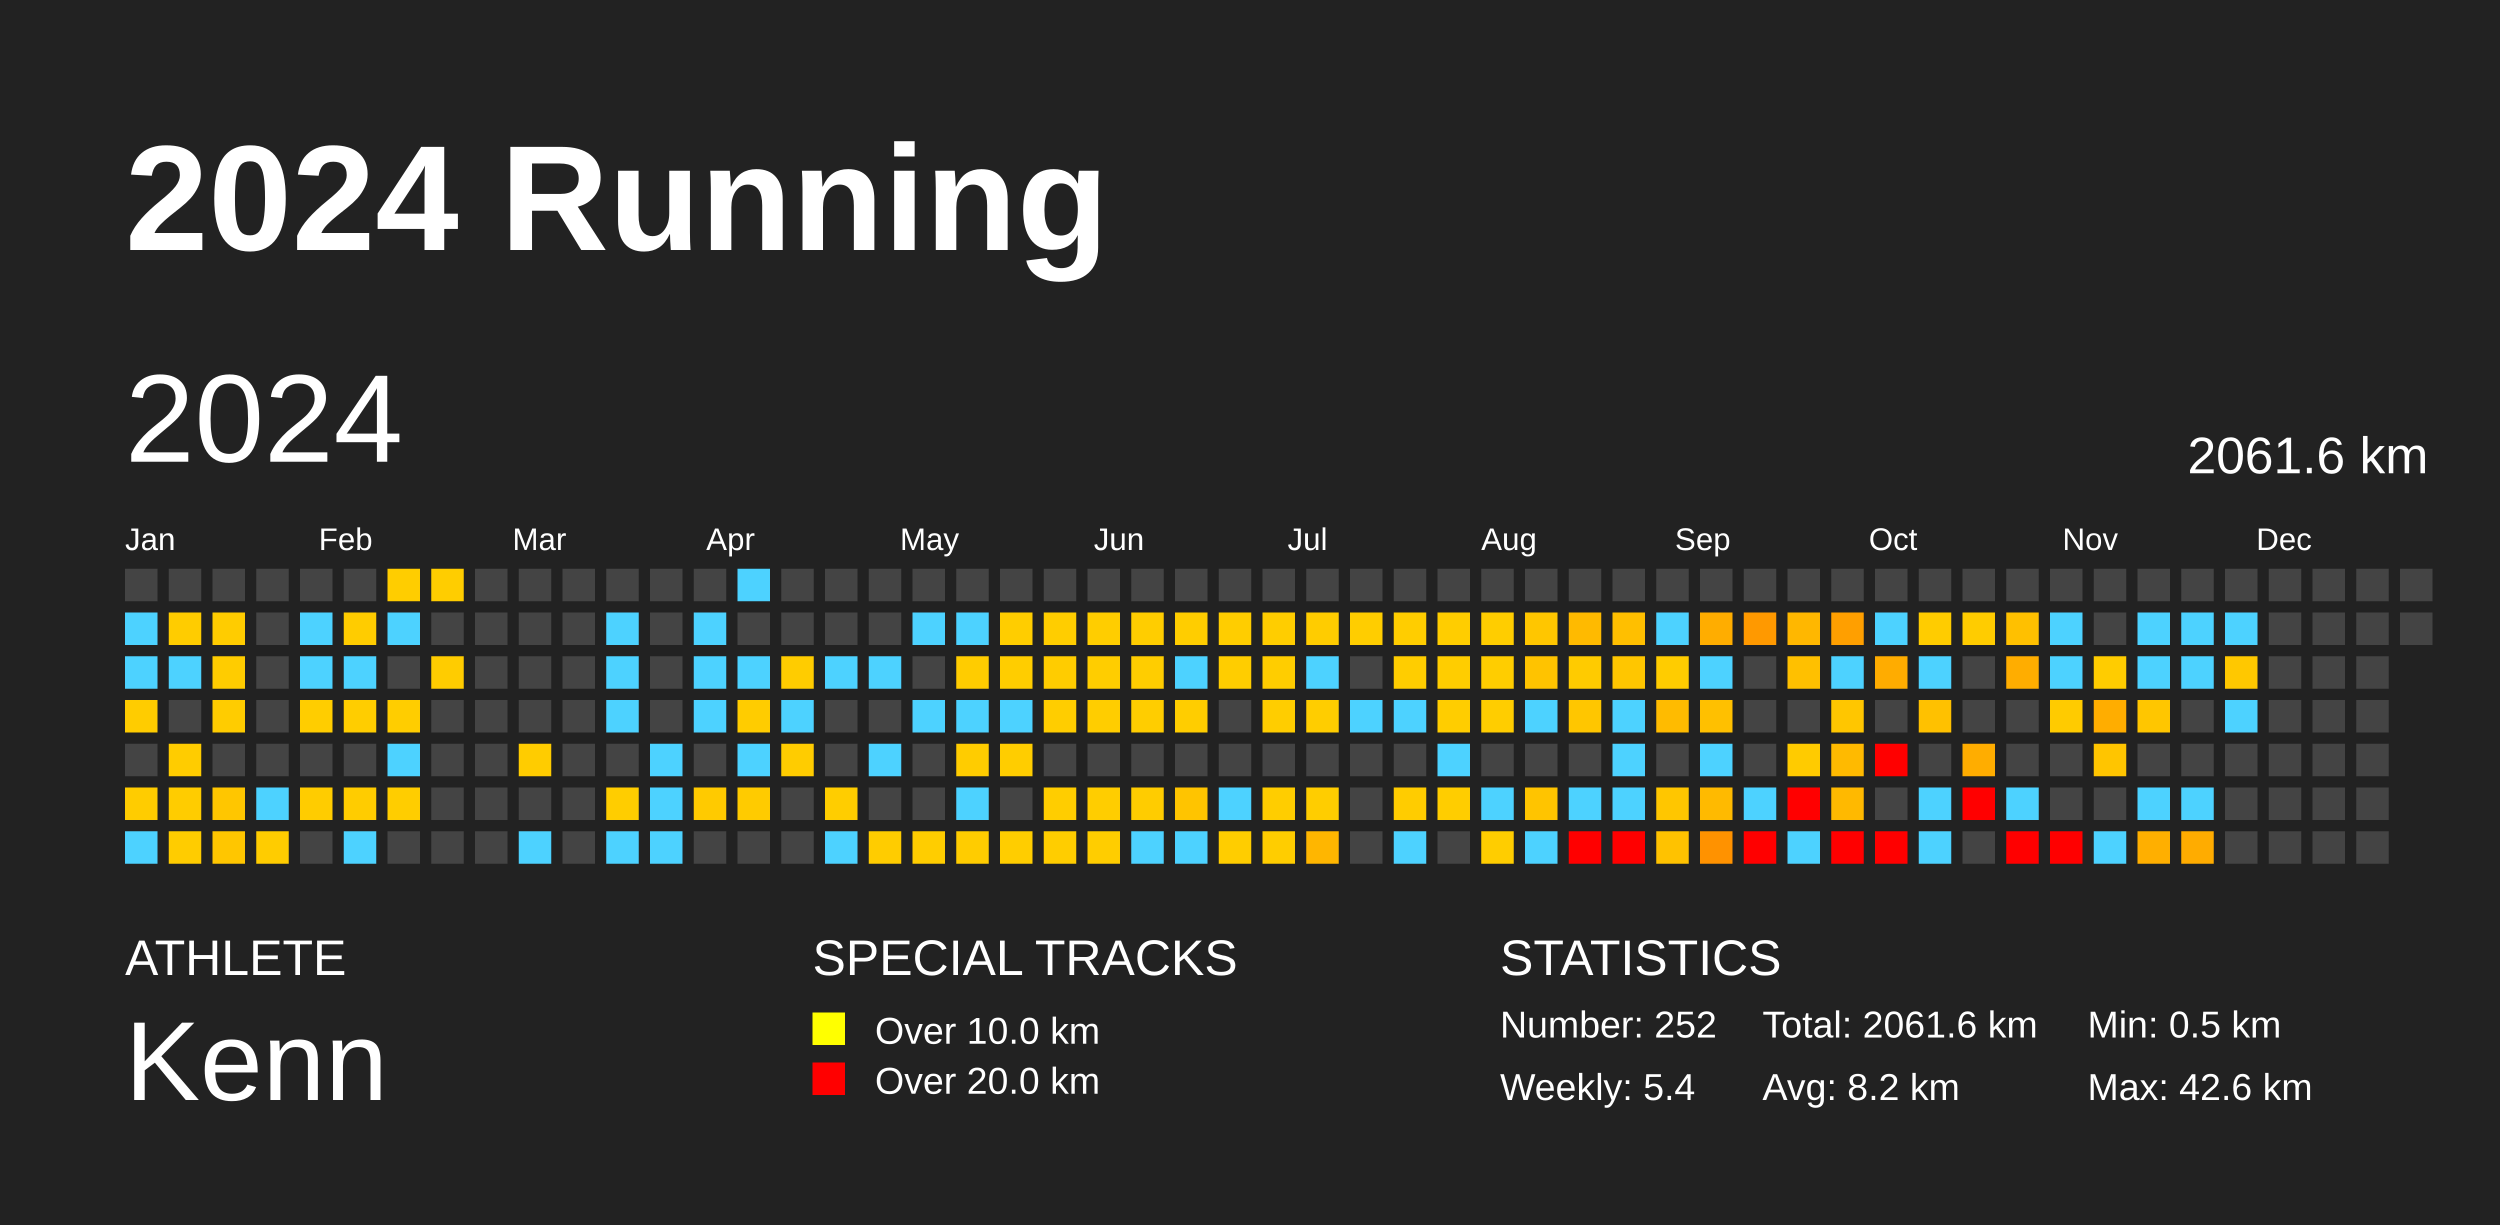
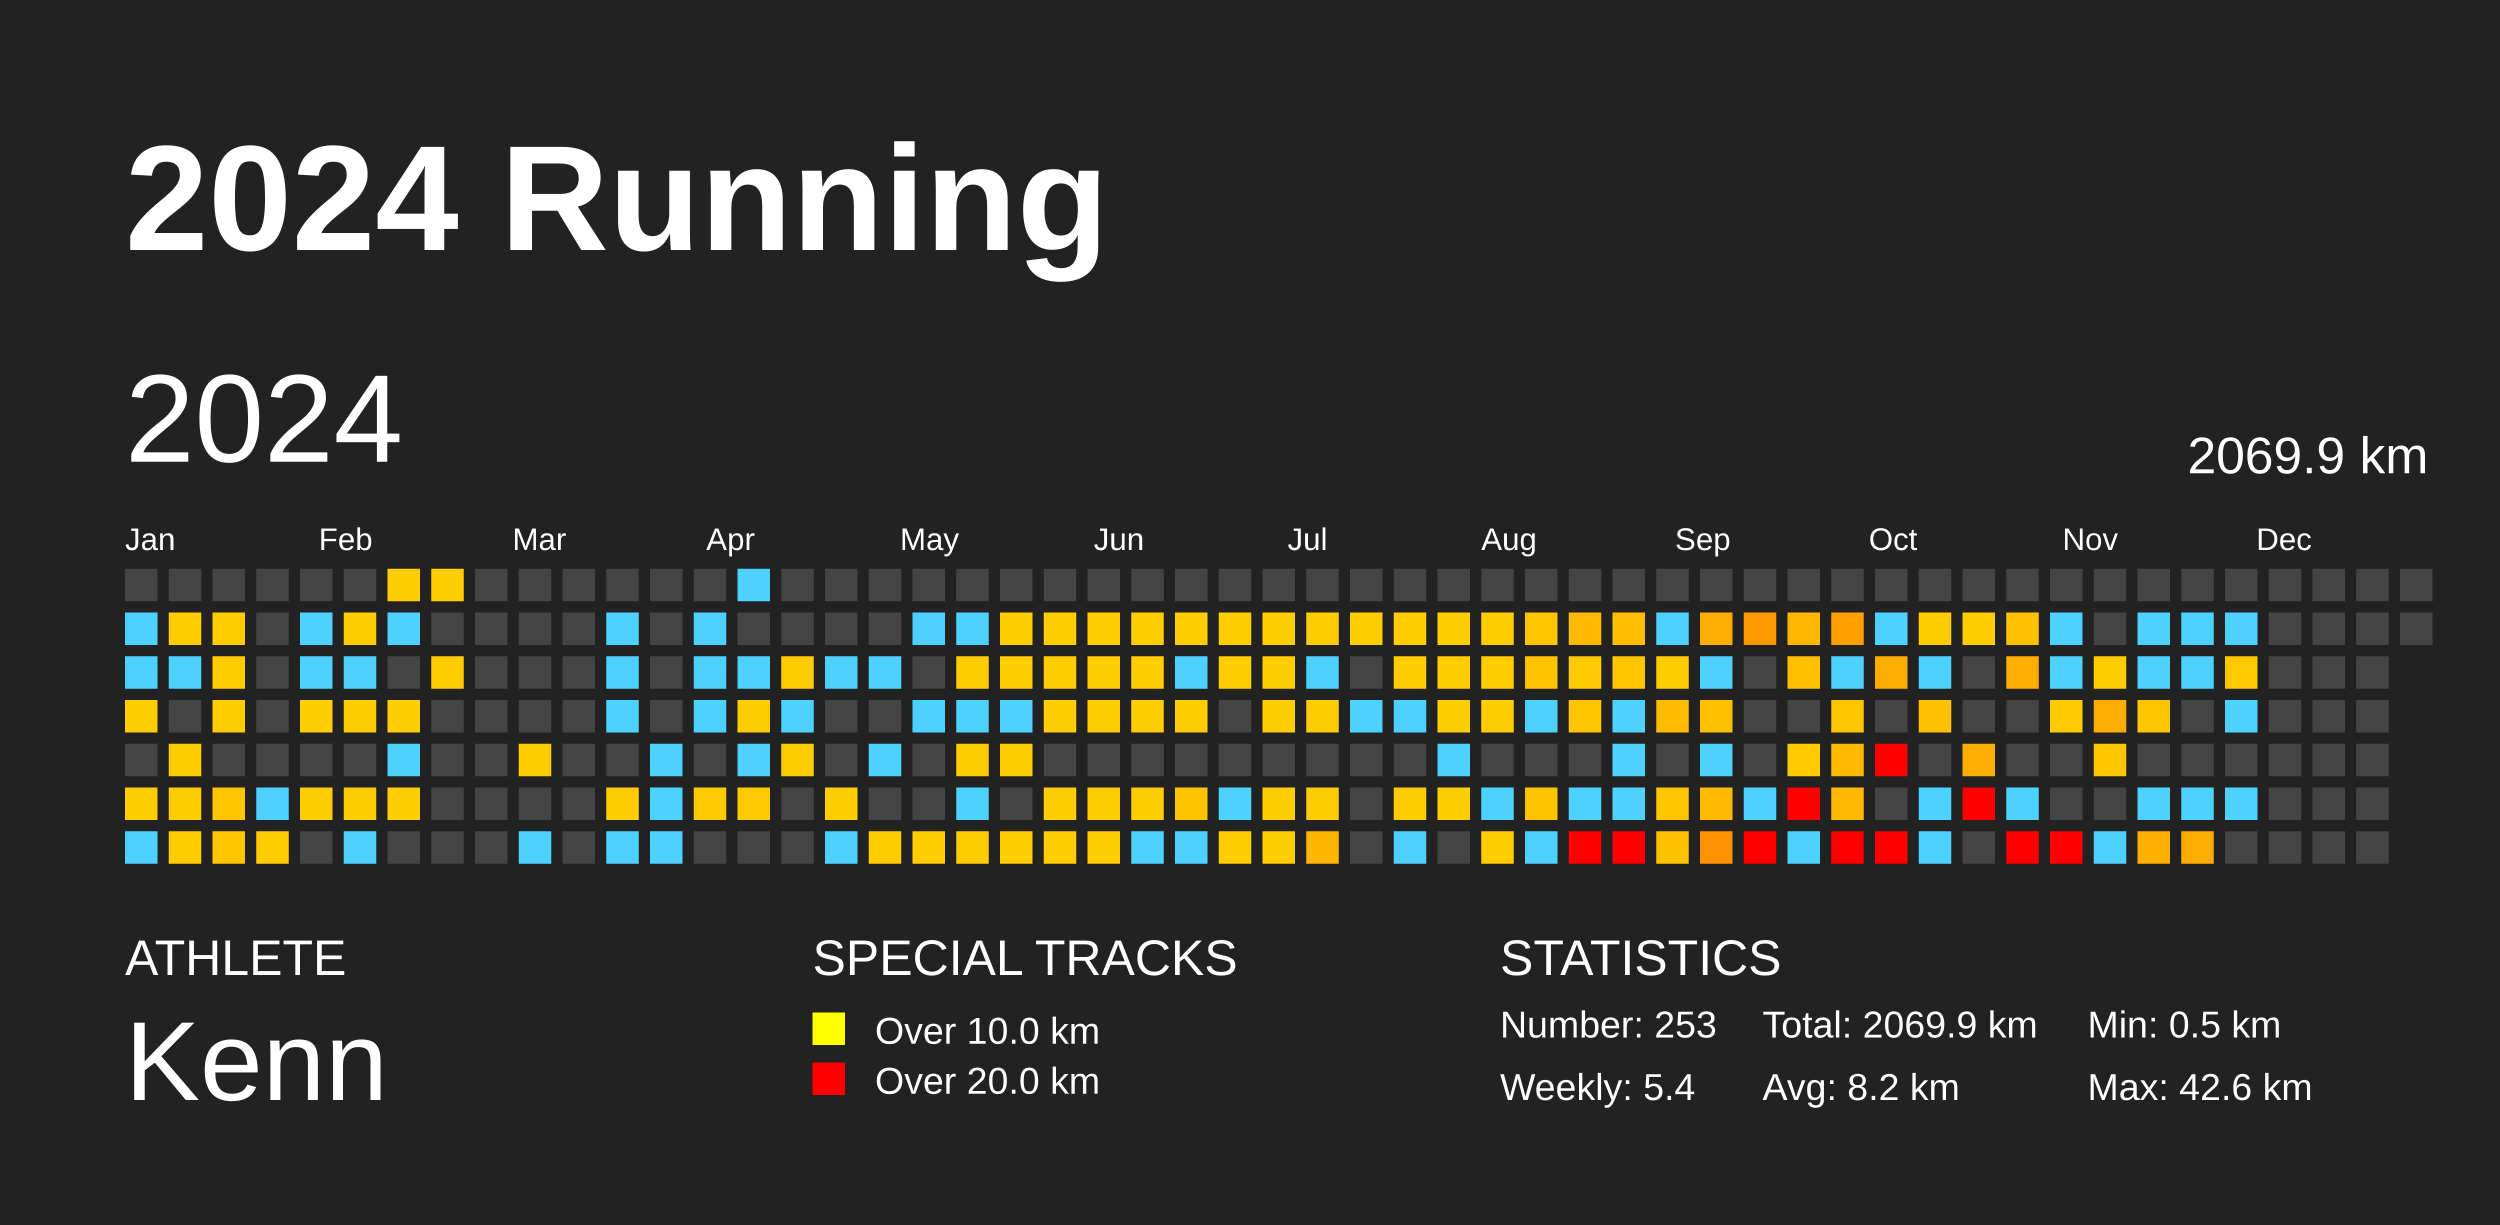
<svg xmlns="http://www.w3.org/2000/svg" baseProfile="full" height="98mm" version="1.1" viewBox="0,0,200,98" width="200mm">
  <defs />
  <rect fill="#222222" height="98" width="200" x="0" y="0" />
  <text fill="#FFFFFF" style="font-size:12px; font-family:Arial; font-weight:bold;" x="10" y="20">2024 Running</text>
  <text fill="#FFFFFF" style="font-size:4px; font-family:Arial" x="10" y="78">ATHLETE</text>
  <text fill="#FFFFFF" style="font-size:9px; font-family:Arial" x="10" y="88">Kenn</text>
  <text fill="#FFFFFF" style="font-size:4px; font-family:Arial" x="65" y="78">SPECIAL TRACKS</text>
  <rect fill="yellow" height="2.6" width="2.6" x="65" y="81" />
  <text fill="#FFFFFF" style="font-size:3px; font-family:Arial" x="70" y="83.5">Over 10.0 km</text>
  <rect fill="red" height="2.6" width="2.6" x="65" y="85" />
  <text fill="#FFFFFF" style="font-size:3px; font-family:Arial" x="70" y="87.5">Over 20.0 km</text>
  <text fill="#FFFFFF" style="font-size:4px; font-family:Arial" x="120" y="78">STATISTICS</text>
-   <text fill="#FFFFFF" style="font-size:3px; font-family:Arial" x="120" y="83">Number: 252</text>
+   <text fill="#FFFFFF" style="font-size:3px; font-family:Arial" x="120" y="83">Number: 253</text>
  <text fill="#FFFFFF" style="font-size:3px; font-family:Arial" x="120" y="88">Weekly: 5.4</text>
-   <text fill="#FFFFFF" style="font-size:3px; font-family:Arial" x="141" y="83">Total: 2061.6 km</text>
+   <text fill="#FFFFFF" style="font-size:3px; font-family:Arial" x="141" y="83">Total: 2069.9 km</text>
  <text fill="#FFFFFF" style="font-size:3px; font-family:Arial" x="141" y="88">Avg: 8.2 km</text>
  <text fill="#FFFFFF" style="font-size:3px; font-family:Arial" x="167" y="83">Min: 0.5 km</text>
  <text fill="#FFFFFF" style="font-size:3px; font-family:Arial" x="167" y="88">Max: 42.6 km</text>
  <text dominant-baseline="hanging" fill="#FFFFFF" style="font-size:10.0px; font-family:Arial;" x="10" y="30">2024</text>
-   <text dominant-baseline="hanging" fill="#FFFFFF" style="font-size:4.125px; font-family:Arial;" x="175" y="35">2061.6 km</text>
+   <text dominant-baseline="hanging" fill="#FFFFFF" style="font-size:4.125px; font-family:Arial;" x="175" y="35">2069.9 km</text>
  <text fill="#FFFFFF" style="font-size:2.5px; font-family:Arial" x="10.0" y="44">Jan</text>
  <text fill="#FFFFFF" style="font-size:2.5px; font-family:Arial" x="25.5" y="44">Feb</text>
  <text fill="#FFFFFF" style="font-size:2.5px; font-family:Arial" x="41.0" y="44">Mar</text>
  <text fill="#FFFFFF" style="font-size:2.5px; font-family:Arial" x="56.5" y="44">Apr</text>
  <text fill="#FFFFFF" style="font-size:2.5px; font-family:Arial" x="72.0" y="44">May</text>
  <text fill="#FFFFFF" style="font-size:2.5px; font-family:Arial" x="87.5" y="44">Jun</text>
  <text fill="#FFFFFF" style="font-size:2.5px; font-family:Arial" x="103.0" y="44">Jul</text>
  <text fill="#FFFFFF" style="font-size:2.5px; font-family:Arial" x="118.5" y="44">Aug</text>
  <text fill="#FFFFFF" style="font-size:2.5px; font-family:Arial" x="134.0" y="44">Sep</text>
  <text fill="#FFFFFF" style="font-size:2.5px; font-family:Arial" x="149.5" y="44">Oct</text>
  <text fill="#FFFFFF" style="font-size:2.5px; font-family:Arial" x="165.0" y="44">Nov</text>
  <text fill="#FFFFFF" style="font-size:2.5px; font-family:Arial" x="180.5" y="44">Dec</text>
  <rect fill="#444444" height="2.6" width="2.6" x="10.0" y="45.5" />
  <rect fill="#4dd2ff" height="2.6" width="2.6" x="10.0" y="49.0" />
  <rect fill="#4dd2ff" height="2.6" width="2.6" x="10.0" y="52.5" />
  <rect fill="#ffcc00" height="2.6" width="2.6" x="10.0" y="56.0" />
  <rect fill="#444444" height="2.6" width="2.6" x="10.0" y="59.5" />
  <rect fill="#ffcc00" height="2.6" width="2.6" x="10.0" y="63.0" />
  <rect fill="#4dd2ff" height="2.6" width="2.6" x="10.0" y="66.5" />
  <rect fill="#444444" height="2.6" width="2.6" x="13.5" y="45.5" />
  <rect fill="#ffcc00" height="2.6" width="2.6" x="13.5" y="49.0" />
  <rect fill="#4dd2ff" height="2.6" width="2.6" x="13.5" y="52.5" />
  <rect fill="#444444" height="2.6" width="2.6" x="13.5" y="56.0" />
  <rect fill="#ffcc00" height="2.6" width="2.6" x="13.5" y="59.5" />
  <rect fill="#ffcc00" height="2.6" width="2.6" x="13.5" y="63.0" />
  <rect fill="#ffcc00" height="2.6" width="2.6" x="13.5" y="66.5" />
  <rect fill="#444444" height="2.6" width="2.6" x="17.0" y="45.5" />
  <rect fill="#ffcc00" height="2.6" width="2.6" x="17.0" y="49.0" />
  <rect fill="#ffcc00" height="2.6" width="2.6" x="17.0" y="52.5" />
  <rect fill="#ffcc00" height="2.6" width="2.6" x="17.0" y="56.0" />
  <rect fill="#444444" height="2.6" width="2.6" x="17.0" y="59.5" />
  <rect fill="#ffc600" height="2.6" width="2.6" x="17.0" y="63.0" />
  <rect fill="#ffc600" height="2.6" width="2.6" x="17.0" y="66.5" />
  <rect fill="#444444" height="2.6" width="2.6" x="20.5" y="45.5" />
  <rect fill="#444444" height="2.6" width="2.6" x="20.5" y="49.0" />
  <rect fill="#444444" height="2.6" width="2.6" x="20.5" y="52.5" />
  <rect fill="#444444" height="2.6" width="2.6" x="20.5" y="56.0" />
  <rect fill="#444444" height="2.6" width="2.6" x="20.5" y="59.5" />
  <rect fill="#4dd2ff" height="2.6" width="2.6" x="20.5" y="63.0" />
  <rect fill="#ffcc00" height="2.6" width="2.6" x="20.5" y="66.5" />
  <rect fill="#444444" height="2.6" width="2.6" x="24.0" y="45.5" />
  <rect fill="#4dd2ff" height="2.6" width="2.6" x="24.0" y="49.0" />
  <rect fill="#4dd2ff" height="2.6" width="2.6" x="24.0" y="52.5" />
  <rect fill="#ffcd00" height="2.6" width="2.6" x="24.0" y="56.0" />
  <rect fill="#444444" height="2.6" width="2.6" x="24.0" y="59.5" />
  <rect fill="#ffcc00" height="2.6" width="2.6" x="24.0" y="63.0" />
  <rect fill="#444444" height="2.6" width="2.6" x="24.0" y="66.5" />
  <rect fill="#444444" height="2.6" width="2.6" x="27.5" y="45.5" />
  <rect fill="#ffcc00" height="2.6" width="2.6" x="27.5" y="49.0" />
  <rect fill="#4dd2ff" height="2.6" width="2.6" x="27.5" y="52.5" />
  <rect fill="#ffcd00" height="2.6" width="2.6" x="27.5" y="56.0" />
  <rect fill="#444444" height="2.6" width="2.6" x="27.5" y="59.5" />
  <rect fill="#ffcc00" height="2.6" width="2.6" x="27.5" y="63.0" />
  <rect fill="#4dd2ff" height="2.6" width="2.6" x="27.5" y="66.5" />
  <rect fill="#ffcd00" height="2.6" width="2.6" x="31.0" y="45.5" />
  <rect fill="#4dd2ff" height="2.6" width="2.6" x="31.0" y="49.0" />
  <rect fill="#444444" height="2.6" width="2.6" x="31.0" y="52.5" />
  <rect fill="#ffcd00" height="2.6" width="2.6" x="31.0" y="56.0" />
  <rect fill="#4dd2ff" height="2.6" width="2.6" x="31.0" y="59.5" />
  <rect fill="#ffcd00" height="2.6" width="2.6" x="31.0" y="63.0" />
  <rect fill="#444444" height="2.6" width="2.6" x="31.0" y="66.5" />
  <rect fill="#ffcd00" height="2.6" width="2.6" x="34.5" y="45.5" />
  <rect fill="#444444" height="2.6" width="2.6" x="34.5" y="49.0" />
  <rect fill="#ffcc00" height="2.6" width="2.6" x="34.5" y="52.5" />
  <rect fill="#444444" height="2.6" width="2.6" x="34.5" y="56.0" />
  <rect fill="#444444" height="2.6" width="2.6" x="34.5" y="59.5" />
  <rect fill="#444444" height="2.6" width="2.6" x="34.5" y="63.0" />
  <rect fill="#444444" height="2.6" width="2.6" x="34.5" y="66.5" />
  <rect fill="#444444" height="2.6" width="2.6" x="38.0" y="45.5" />
  <rect fill="#444444" height="2.6" width="2.6" x="38.0" y="49.0" />
  <rect fill="#444444" height="2.6" width="2.6" x="38.0" y="52.5" />
  <rect fill="#444444" height="2.6" width="2.6" x="38.0" y="56.0" />
  <rect fill="#444444" height="2.6" width="2.6" x="38.0" y="59.5" />
  <rect fill="#444444" height="2.6" width="2.6" x="38.0" y="63.0" />
  <rect fill="#444444" height="2.6" width="2.6" x="38.0" y="66.5" />
  <rect fill="#444444" height="2.6" width="2.6" x="41.5" y="45.5" />
  <rect fill="#444444" height="2.6" width="2.6" x="41.5" y="49.0" />
  <rect fill="#444444" height="2.6" width="2.6" x="41.5" y="52.5" />
  <rect fill="#444444" height="2.6" width="2.6" x="41.5" y="56.0" />
  <rect fill="#ffcc00" height="2.6" width="2.6" x="41.5" y="59.5" />
  <rect fill="#444444" height="2.6" width="2.6" x="41.5" y="63.0" />
  <rect fill="#4dd2ff" height="2.6" width="2.6" x="41.5" y="66.5" />
  <rect fill="#444444" height="2.6" width="2.6" x="45.0" y="45.5" />
  <rect fill="#444444" height="2.6" width="2.6" x="45.0" y="49.0" />
  <rect fill="#444444" height="2.6" width="2.6" x="45.0" y="52.5" />
  <rect fill="#444444" height="2.6" width="2.6" x="45.0" y="56.0" />
  <rect fill="#444444" height="2.6" width="2.6" x="45.0" y="59.5" />
  <rect fill="#444444" height="2.6" width="2.6" x="45.0" y="63.0" />
  <rect fill="#444444" height="2.6" width="2.6" x="45.0" y="66.5" />
  <rect fill="#444444" height="2.6" width="2.6" x="48.5" y="45.5" />
  <rect fill="#4dd2ff" height="2.6" width="2.6" x="48.5" y="49.0" />
  <rect fill="#4dd2ff" height="2.6" width="2.6" x="48.5" y="52.5" />
  <rect fill="#4dd2ff" height="2.6" width="2.6" x="48.5" y="56.0" />
  <rect fill="#444444" height="2.6" width="2.6" x="48.5" y="59.5" />
  <rect fill="#ffcd00" height="2.6" width="2.6" x="48.5" y="63.0" />
  <rect fill="#4dd2ff" height="2.6" width="2.6" x="48.5" y="66.5" />
  <rect fill="#444444" height="2.6" width="2.6" x="52.0" y="45.5" />
  <rect fill="#444444" height="2.6" width="2.6" x="52.0" y="49.0" />
  <rect fill="#444444" height="2.6" width="2.6" x="52.0" y="52.5" />
  <rect fill="#444444" height="2.6" width="2.6" x="52.0" y="56.0" />
  <rect fill="#4dd2ff" height="2.6" width="2.6" x="52.0" y="59.5" />
  <rect fill="#4dd2ff" height="2.6" width="2.6" x="52.0" y="63.0" />
  <rect fill="#4dd2ff" height="2.6" width="2.6" x="52.0" y="66.5" />
  <rect fill="#444444" height="2.6" width="2.6" x="55.5" y="45.5" />
  <rect fill="#4dd2ff" height="2.6" width="2.6" x="55.5" y="49.0" />
  <rect fill="#4dd2ff" height="2.6" width="2.6" x="55.5" y="52.5" />
  <rect fill="#4dd2ff" height="2.6" width="2.6" x="55.5" y="56.0" />
  <rect fill="#444444" height="2.6" width="2.6" x="55.5" y="59.5" />
  <rect fill="#ffca00" height="2.6" width="2.6" x="55.5" y="63.0" />
  <rect fill="#444444" height="2.6" width="2.6" x="55.5" y="66.5" />
  <rect fill="#4dd2ff" height="2.6" width="2.6" x="59.0" y="45.5" />
  <rect fill="#444444" height="2.6" width="2.6" x="59.0" y="49.0" />
  <rect fill="#4dd2ff" height="2.6" width="2.6" x="59.0" y="52.5" />
  <rect fill="#ffcc00" height="2.6" width="2.6" x="59.0" y="56.0" />
  <rect fill="#4dd2ff" height="2.6" width="2.6" x="59.0" y="59.5" />
  <rect fill="#ffcb00" height="2.6" width="2.6" x="59.0" y="63.0" />
  <rect fill="#444444" height="2.6" width="2.6" x="59.0" y="66.5" />
  <rect fill="#444444" height="2.6" width="2.6" x="62.5" y="45.5" />
  <rect fill="#444444" height="2.6" width="2.6" x="62.5" y="49.0" />
  <rect fill="#ffcc00" height="2.6" width="2.6" x="62.5" y="52.5" />
  <rect fill="#4dd2ff" height="2.6" width="2.6" x="62.5" y="56.0" />
  <rect fill="#ffcc00" height="2.6" width="2.6" x="62.5" y="59.5" />
  <rect fill="#444444" height="2.6" width="2.6" x="62.5" y="63.0" />
  <rect fill="#444444" height="2.6" width="2.6" x="62.5" y="66.5" />
  <rect fill="#444444" height="2.6" width="2.6" x="66.0" y="45.5" />
  <rect fill="#444444" height="2.6" width="2.6" x="66.0" y="49.0" />
  <rect fill="#4dd2ff" height="2.6" width="2.6" x="66.0" y="52.5" />
  <rect fill="#444444" height="2.6" width="2.6" x="66.0" y="56.0" />
  <rect fill="#444444" height="2.6" width="2.6" x="66.0" y="59.5" />
  <rect fill="#ffcd00" height="2.6" width="2.6" x="66.0" y="63.0" />
  <rect fill="#4dd2ff" height="2.6" width="2.6" x="66.0" y="66.5" />
  <rect fill="#444444" height="2.6" width="2.6" x="69.5" y="45.5" />
  <rect fill="#444444" height="2.6" width="2.6" x="69.5" y="49.0" />
  <rect fill="#4dd2ff" height="2.6" width="2.6" x="69.5" y="52.5" />
  <rect fill="#444444" height="2.6" width="2.6" x="69.5" y="56.0" />
  <rect fill="#4dd2ff" height="2.6" width="2.6" x="69.5" y="59.5" />
  <rect fill="#444444" height="2.6" width="2.6" x="69.5" y="63.0" />
  <rect fill="#ffcc00" height="2.6" width="2.6" x="69.5" y="66.5" />
  <rect fill="#444444" height="2.6" width="2.6" x="73.0" y="45.5" />
  <rect fill="#4dd2ff" height="2.6" width="2.6" x="73.0" y="49.0" />
  <rect fill="#444444" height="2.6" width="2.6" x="73.0" y="52.5" />
  <rect fill="#4dd2ff" height="2.6" width="2.6" x="73.0" y="56.0" />
  <rect fill="#444444" height="2.6" width="2.6" x="73.0" y="59.5" />
  <rect fill="#444444" height="2.6" width="2.6" x="73.0" y="63.0" />
  <rect fill="#ffcd00" height="2.6" width="2.6" x="73.0" y="66.5" />
  <rect fill="#444444" height="2.6" width="2.6" x="76.5" y="45.5" />
  <rect fill="#4dd2ff" height="2.6" width="2.6" x="76.5" y="49.0" />
  <rect fill="#ffcc00" height="2.6" width="2.6" x="76.5" y="52.5" />
  <rect fill="#4dd2ff" height="2.6" width="2.6" x="76.5" y="56.0" />
  <rect fill="#ffcc00" height="2.6" width="2.6" x="76.5" y="59.5" />
  <rect fill="#4dd2ff" height="2.6" width="2.6" x="76.5" y="63.0" />
  <rect fill="#ffcc00" height="2.6" width="2.6" x="76.5" y="66.5" />
  <rect fill="#444444" height="2.6" width="2.6" x="80.0" y="45.5" />
  <rect fill="#ffcd00" height="2.6" width="2.6" x="80.0" y="49.0" />
  <rect fill="#ffcd00" height="2.6" width="2.6" x="80.0" y="52.5" />
  <rect fill="#4dd2ff" height="2.6" width="2.6" x="80.0" y="56.0" />
  <rect fill="#ffcd00" height="2.6" width="2.6" x="80.0" y="59.5" />
  <rect fill="#444444" height="2.6" width="2.6" x="80.0" y="63.0" />
  <rect fill="#ffcd00" height="2.6" width="2.6" x="80.0" y="66.5" />
  <rect fill="#444444" height="2.6" width="2.6" x="83.5" y="45.5" />
  <rect fill="#ffcd00" height="2.6" width="2.6" x="83.5" y="49.0" />
  <rect fill="#ffcc00" height="2.6" width="2.6" x="83.5" y="52.5" />
  <rect fill="#ffcd00" height="2.6" width="2.6" x="83.5" y="56.0" />
  <rect fill="#444444" height="2.6" width="2.6" x="83.5" y="59.5" />
  <rect fill="#ffcd00" height="2.6" width="2.6" x="83.5" y="63.0" />
  <rect fill="#ffcd00" height="2.6" width="2.6" x="83.5" y="66.5" />
  <rect fill="#444444" height="2.6" width="2.6" x="87.0" y="45.5" />
  <rect fill="#ffcd00" height="2.6" width="2.6" x="87.0" y="49.0" />
  <rect fill="#ffcd00" height="2.6" width="2.6" x="87.0" y="52.5" />
  <rect fill="#ffcd00" height="2.6" width="2.6" x="87.0" y="56.0" />
  <rect fill="#444444" height="2.6" width="2.6" x="87.0" y="59.5" />
  <rect fill="#ffcd00" height="2.6" width="2.6" x="87.0" y="63.0" />
  <rect fill="#ffcd00" height="2.6" width="2.6" x="87.0" y="66.5" />
  <rect fill="#444444" height="2.6" width="2.6" x="90.5" y="45.5" />
  <rect fill="#ffcd00" height="2.6" width="2.6" x="90.5" y="49.0" />
  <rect fill="#ffcd00" height="2.6" width="2.6" x="90.5" y="52.5" />
  <rect fill="#ffcd00" height="2.6" width="2.6" x="90.5" y="56.0" />
  <rect fill="#444444" height="2.6" width="2.6" x="90.5" y="59.5" />
  <rect fill="#ffcc00" height="2.6" width="2.6" x="90.5" y="63.0" />
  <rect fill="#4dd2ff" height="2.6" width="2.6" x="90.5" y="66.5" />
  <rect fill="#444444" height="2.6" width="2.6" x="94.0" y="45.5" />
  <rect fill="#ffcd00" height="2.6" width="2.6" x="94.0" y="49.0" />
  <rect fill="#4dd2ff" height="2.6" width="2.6" x="94.0" y="52.5" />
  <rect fill="#ffcd00" height="2.6" width="2.6" x="94.0" y="56.0" />
  <rect fill="#444444" height="2.6" width="2.6" x="94.0" y="59.5" />
  <rect fill="#ffc400" height="2.6" width="2.6" x="94.0" y="63.0" />
  <rect fill="#4dd2ff" height="2.6" width="2.6" x="94.0" y="66.5" />
  <rect fill="#444444" height="2.6" width="2.6" x="97.5" y="45.5" />
  <rect fill="#ffcd00" height="2.6" width="2.6" x="97.5" y="49.0" />
  <rect fill="#ffcd00" height="2.6" width="2.6" x="97.5" y="52.5" />
  <rect fill="#444444" height="2.6" width="2.6" x="97.5" y="56.0" />
  <rect fill="#444444" height="2.6" width="2.6" x="97.5" y="59.5" />
  <rect fill="#4dd2ff" height="2.6" width="2.6" x="97.5" y="63.0" />
  <rect fill="#ffcd00" height="2.6" width="2.6" x="97.5" y="66.5" />
  <rect fill="#444444" height="2.6" width="2.6" x="101.0" y="45.5" />
  <rect fill="#ffcd00" height="2.6" width="2.6" x="101.0" y="49.0" />
  <rect fill="#ffcd00" height="2.6" width="2.6" x="101.0" y="52.5" />
  <rect fill="#ffcd00" height="2.6" width="2.6" x="101.0" y="56.0" />
  <rect fill="#444444" height="2.6" width="2.6" x="101.0" y="59.5" />
  <rect fill="#ffcd00" height="2.6" width="2.6" x="101.0" y="63.0" />
  <rect fill="#ffcd00" height="2.6" width="2.6" x="101.0" y="66.5" />
  <rect fill="#444444" height="2.6" width="2.6" x="104.5" y="45.5" />
  <rect fill="#ffcc00" height="2.6" width="2.6" x="104.5" y="49.0" />
  <rect fill="#4dd2ff" height="2.6" width="2.6" x="104.5" y="52.5" />
  <rect fill="#ffcd00" height="2.6" width="2.6" x="104.5" y="56.0" />
  <rect fill="#444444" height="2.6" width="2.6" x="104.5" y="59.5" />
  <rect fill="#ffcd00" height="2.6" width="2.6" x="104.5" y="63.0" />
  <rect fill="#ffb600" height="2.6" width="2.6" x="104.5" y="66.5" />
  <rect fill="#444444" height="2.6" width="2.6" x="108.0" y="45.5" />
  <rect fill="#ffcd00" height="2.6" width="2.6" x="108.0" y="49.0" />
  <rect fill="#444444" height="2.6" width="2.6" x="108.0" y="52.5" />
  <rect fill="#4dd2ff" height="2.6" width="2.6" x="108.0" y="56.0" />
  <rect fill="#444444" height="2.6" width="2.6" x="108.0" y="59.5" />
  <rect fill="#444444" height="2.6" width="2.6" x="108.0" y="63.0" />
  <rect fill="#444444" height="2.6" width="2.6" x="108.0" y="66.5" />
  <rect fill="#444444" height="2.6" width="2.6" x="111.5" y="45.5" />
  <rect fill="#ffcd00" height="2.6" width="2.6" x="111.5" y="49.0" />
  <rect fill="#ffcd00" height="2.6" width="2.6" x="111.5" y="52.5" />
  <rect fill="#4dd2ff" height="2.6" width="2.6" x="111.5" y="56.0" />
  <rect fill="#444444" height="2.6" width="2.6" x="111.5" y="59.5" />
  <rect fill="#ffcc00" height="2.6" width="2.6" x="111.5" y="63.0" />
  <rect fill="#4dd2ff" height="2.6" width="2.6" x="111.5" y="66.5" />
  <rect fill="#444444" height="2.6" width="2.6" x="115.0" y="45.5" />
  <rect fill="#ffcd00" height="2.6" width="2.6" x="115.0" y="49.0" />
  <rect fill="#ffcd00" height="2.6" width="2.6" x="115.0" y="52.5" />
  <rect fill="#ffcd00" height="2.6" width="2.6" x="115.0" y="56.0" />
  <rect fill="#4dd2ff" height="2.6" width="2.6" x="115.0" y="59.5" />
  <rect fill="#ffcd00" height="2.6" width="2.6" x="115.0" y="63.0" />
  <rect fill="#444444" height="2.6" width="2.6" x="115.0" y="66.5" />
  <rect fill="#444444" height="2.6" width="2.6" x="118.5" y="45.5" />
  <rect fill="#ffcd00" height="2.6" width="2.6" x="118.5" y="49.0" />
  <rect fill="#ffcd00" height="2.6" width="2.6" x="118.5" y="52.5" />
  <rect fill="#ffcd00" height="2.6" width="2.6" x="118.5" y="56.0" />
  <rect fill="#444444" height="2.6" width="2.6" x="118.5" y="59.5" />
  <rect fill="#4dd2ff" height="2.6" width="2.6" x="118.5" y="63.0" />
  <rect fill="#ffcd00" height="2.6" width="2.6" x="118.5" y="66.5" />
  <rect fill="#444444" height="2.6" width="2.6" x="122.0" y="45.5" />
  <rect fill="#ffc600" height="2.6" width="2.6" x="122.0" y="49.0" />
  <rect fill="#ffc300" height="2.6" width="2.6" x="122.0" y="52.5" />
  <rect fill="#4dd2ff" height="2.6" width="2.6" x="122.0" y="56.0" />
  <rect fill="#444444" height="2.6" width="2.6" x="122.0" y="59.5" />
  <rect fill="#ffc400" height="2.6" width="2.6" x="122.0" y="63.0" />
  <rect fill="#4dd2ff" height="2.6" width="2.6" x="122.0" y="66.5" />
  <rect fill="#444444" height="2.6" width="2.6" x="125.5" y="45.5" />
  <rect fill="#ffba00" height="2.6" width="2.6" x="125.5" y="49.0" />
  <rect fill="#ffcb00" height="2.6" width="2.6" x="125.5" y="52.5" />
  <rect fill="#ffc600" height="2.6" width="2.6" x="125.5" y="56.0" />
  <rect fill="#444444" height="2.6" width="2.6" x="125.5" y="59.5" />
  <rect fill="#4dd2ff" height="2.6" width="2.6" x="125.5" y="63.0" />
  <rect fill="red" height="2.6" width="2.6" x="125.5" y="66.5" />
  <rect fill="#444444" height="2.6" width="2.6" x="129.0" y="45.5" />
  <rect fill="#ffbf00" height="2.6" width="2.6" x="129.0" y="49.0" />
  <rect fill="#ffc600" height="2.6" width="2.6" x="129.0" y="52.5" />
  <rect fill="#4dd2ff" height="2.6" width="2.6" x="129.0" y="56.0" />
  <rect fill="#4dd2ff" height="2.6" width="2.6" x="129.0" y="59.5" />
  <rect fill="#4dd2ff" height="2.6" width="2.6" x="129.0" y="63.0" />
  <rect fill="red" height="2.6" width="2.6" x="129.0" y="66.5" />
  <rect fill="#444444" height="2.6" width="2.6" x="132.5" y="45.5" />
  <rect fill="#4dd2ff" height="2.6" width="2.6" x="132.5" y="49.0" />
  <rect fill="#ffcc00" height="2.6" width="2.6" x="132.5" y="52.5" />
  <rect fill="#ffbb00" height="2.6" width="2.6" x="132.5" y="56.0" />
  <rect fill="#444444" height="2.6" width="2.6" x="132.5" y="59.5" />
  <rect fill="#ffc600" height="2.6" width="2.6" x="132.5" y="63.0" />
  <rect fill="#ffc200" height="2.6" width="2.6" x="132.5" y="66.5" />
  <rect fill="#444444" height="2.6" width="2.6" x="136.0" y="45.5" />
  <rect fill="#ffad00" height="2.6" width="2.6" x="136.0" y="49.0" />
  <rect fill="#4dd2ff" height="2.6" width="2.6" x="136.0" y="52.5" />
  <rect fill="#ffc000" height="2.6" width="2.6" x="136.0" y="56.0" />
  <rect fill="#4dd2ff" height="2.6" width="2.6" x="136.0" y="59.5" />
  <rect fill="#ffba00" height="2.6" width="2.6" x="136.0" y="63.0" />
  <rect fill="#ff9200" height="2.6" width="2.6" x="136.0" y="66.5" />
  <rect fill="#444444" height="2.6" width="2.6" x="139.5" y="45.5" />
  <rect fill="#ff9900" height="2.6" width="2.6" x="139.5" y="49.0" />
  <rect fill="#444444" height="2.6" width="2.6" x="139.5" y="52.5" />
  <rect fill="#444444" height="2.6" width="2.6" x="139.5" y="56.0" />
  <rect fill="#444444" height="2.6" width="2.6" x="139.5" y="59.5" />
  <rect fill="#4dd2ff" height="2.6" width="2.6" x="139.5" y="63.0" />
  <rect fill="red" height="2.6" width="2.6" x="139.5" y="66.5" />
  <rect fill="#444444" height="2.6" width="2.6" x="143.0" y="45.5" />
  <rect fill="#ffb700" height="2.6" width="2.6" x="143.0" y="49.0" />
  <rect fill="#ffc000" height="2.6" width="2.6" x="143.0" y="52.5" />
  <rect fill="#444444" height="2.6" width="2.6" x="143.0" y="56.0" />
  <rect fill="#ffcb00" height="2.6" width="2.6" x="143.0" y="59.5" />
  <rect fill="red" height="2.6" width="2.6" x="143.0" y="63.0" />
  <rect fill="#4dd2ff" height="2.6" width="2.6" x="143.0" y="66.5" />
  <rect fill="#444444" height="2.6" width="2.6" x="146.5" y="45.5" />
  <rect fill="#ff9f00" height="2.6" width="2.6" x="146.5" y="49.0" />
  <rect fill="#4dd2ff" height="2.6" width="2.6" x="146.5" y="52.5" />
  <rect fill="#ffc600" height="2.6" width="2.6" x="146.5" y="56.0" />
  <rect fill="#ffba00" height="2.6" width="2.6" x="146.5" y="59.5" />
  <rect fill="#ffb900" height="2.6" width="2.6" x="146.5" y="63.0" />
  <rect fill="red" height="2.6" width="2.6" x="146.5" y="66.5" />
  <rect fill="#444444" height="2.6" width="2.6" x="150.0" y="45.5" />
  <rect fill="#4dd2ff" height="2.6" width="2.6" x="150.0" y="49.0" />
  <rect fill="#ffac00" height="2.6" width="2.6" x="150.0" y="52.5" />
  <rect fill="#444444" height="2.6" width="2.6" x="150.0" y="56.0" />
  <rect fill="red" height="2.6" width="2.6" x="150.0" y="59.5" />
  <rect fill="#444444" height="2.6" width="2.6" x="150.0" y="63.0" />
  <rect fill="red" height="2.6" width="2.6" x="150.0" y="66.5" />
  <rect fill="#444444" height="2.6" width="2.6" x="153.5" y="45.5" />
  <rect fill="#ffcc00" height="2.6" width="2.6" x="153.5" y="49.0" />
  <rect fill="#4dd2ff" height="2.6" width="2.6" x="153.5" y="52.5" />
  <rect fill="#ffc100" height="2.6" width="2.6" x="153.5" y="56.0" />
  <rect fill="#444444" height="2.6" width="2.6" x="153.5" y="59.5" />
  <rect fill="#4dd2ff" height="2.6" width="2.6" x="153.5" y="63.0" />
  <rect fill="#4dd2ff" height="2.6" width="2.6" x="153.5" y="66.5" />
  <rect fill="#444444" height="2.6" width="2.6" x="157.0" y="45.5" />
  <rect fill="#ffcc00" height="2.6" width="2.6" x="157.0" y="49.0" />
  <rect fill="#444444" height="2.6" width="2.6" x="157.0" y="52.5" />
  <rect fill="#444444" height="2.6" width="2.6" x="157.0" y="56.0" />
  <rect fill="#ffad00" height="2.6" width="2.6" x="157.0" y="59.5" />
  <rect fill="red" height="2.6" width="2.6" x="157.0" y="63.0" />
  <rect fill="#444444" height="2.6" width="2.6" x="157.0" y="66.5" />
  <rect fill="#444444" height="2.6" width="2.6" x="160.5" y="45.5" />
  <rect fill="#ffc000" height="2.6" width="2.6" x="160.5" y="49.0" />
  <rect fill="#ffad00" height="2.6" width="2.6" x="160.5" y="52.5" />
  <rect fill="#444444" height="2.6" width="2.6" x="160.5" y="56.0" />
  <rect fill="#444444" height="2.6" width="2.6" x="160.5" y="59.5" />
  <rect fill="#4dd2ff" height="2.6" width="2.6" x="160.5" y="63.0" />
  <rect fill="red" height="2.6" width="2.6" x="160.5" y="66.5" />
  <rect fill="#444444" height="2.6" width="2.6" x="164.0" y="45.5" />
  <rect fill="#4dd2ff" height="2.6" width="2.6" x="164.0" y="49.0" />
  <rect fill="#4dd2ff" height="2.6" width="2.6" x="164.0" y="52.5" />
  <rect fill="#ffcb00" height="2.6" width="2.6" x="164.0" y="56.0" />
  <rect fill="#444444" height="2.6" width="2.6" x="164.0" y="59.5" />
  <rect fill="#444444" height="2.6" width="2.6" x="164.0" y="63.0" />
  <rect fill="red" height="2.6" width="2.6" x="164.0" y="66.5" />
  <rect fill="#444444" height="2.6" width="2.6" x="167.5" y="45.5" />
  <rect fill="#444444" height="2.6" width="2.6" x="167.5" y="49.0" />
  <rect fill="#ffcc00" height="2.6" width="2.6" x="167.5" y="52.5" />
  <rect fill="#ffad00" height="2.6" width="2.6" x="167.5" y="56.0" />
  <rect fill="#ffc500" height="2.6" width="2.6" x="167.5" y="59.5" />
  <rect fill="#444444" height="2.6" width="2.6" x="167.5" y="63.0" />
  <rect fill="#4dd2ff" height="2.6" width="2.6" x="167.5" y="66.5" />
  <rect fill="#444444" height="2.6" width="2.6" x="171.0" y="45.5" />
  <rect fill="#4dd2ff" height="2.6" width="2.6" x="171.0" y="49.0" />
  <rect fill="#4dd2ff" height="2.6" width="2.6" x="171.0" y="52.5" />
  <rect fill="#ffc600" height="2.6" width="2.6" x="171.0" y="56.0" />
  <rect fill="#444444" height="2.6" width="2.6" x="171.0" y="59.5" />
  <rect fill="#4dd2ff" height="2.6" width="2.6" x="171.0" y="63.0" />
  <rect fill="#ffaf00" height="2.6" width="2.6" x="171.0" y="66.5" />
  <rect fill="#444444" height="2.6" width="2.6" x="174.5" y="45.5" />
  <rect fill="#4dd2ff" height="2.6" width="2.6" x="174.5" y="49.0" />
  <rect fill="#4dd2ff" height="2.6" width="2.6" x="174.5" y="52.5" />
  <rect fill="#444444" height="2.6" width="2.6" x="174.5" y="56.0" />
  <rect fill="#444444" height="2.6" width="2.6" x="174.5" y="59.5" />
  <rect fill="#4dd2ff" height="2.6" width="2.6" x="174.5" y="63.0" />
  <rect fill="#ffac00" height="2.6" width="2.6" x="174.5" y="66.5" />
  <rect fill="#444444" height="2.6" width="2.6" x="178.0" y="45.5" />
  <rect fill="#4dd2ff" height="2.6" width="2.6" x="178.0" y="49.0" />
  <rect fill="#ffc800" height="2.6" width="2.6" x="178.0" y="52.5" />
  <rect fill="#4dd2ff" height="2.6" width="2.6" x="178.0" y="56.0" />
  <rect fill="#444444" height="2.6" width="2.6" x="178.0" y="59.5" />
-   <rect fill="#444444" height="2.6" width="2.6" x="178.0" y="63.0" />
+   <rect fill="#4dd2ff" height="2.6" width="2.6" x="178.0" y="63.0" />
  <rect fill="#444444" height="2.6" width="2.6" x="178.0" y="66.5" />
  <rect fill="#444444" height="2.6" width="2.6" x="181.5" y="45.5" />
  <rect fill="#444444" height="2.6" width="2.6" x="181.5" y="49.0" />
  <rect fill="#444444" height="2.6" width="2.6" x="181.5" y="52.5" />
  <rect fill="#444444" height="2.6" width="2.6" x="181.5" y="56.0" />
  <rect fill="#444444" height="2.6" width="2.6" x="181.5" y="59.5" />
  <rect fill="#444444" height="2.6" width="2.6" x="181.5" y="63.0" />
  <rect fill="#444444" height="2.6" width="2.6" x="181.5" y="66.5" />
  <rect fill="#444444" height="2.6" width="2.6" x="185.0" y="45.5" />
  <rect fill="#444444" height="2.6" width="2.6" x="185.0" y="49.0" />
  <rect fill="#444444" height="2.6" width="2.6" x="185.0" y="52.5" />
  <rect fill="#444444" height="2.6" width="2.6" x="185.0" y="56.0" />
  <rect fill="#444444" height="2.6" width="2.6" x="185.0" y="59.5" />
  <rect fill="#444444" height="2.6" width="2.6" x="185.0" y="63.0" />
  <rect fill="#444444" height="2.6" width="2.6" x="185.0" y="66.5" />
  <rect fill="#444444" height="2.6" width="2.6" x="188.5" y="45.5" />
  <rect fill="#444444" height="2.6" width="2.6" x="188.5" y="49.0" />
  <rect fill="#444444" height="2.6" width="2.6" x="188.5" y="52.5" />
  <rect fill="#444444" height="2.6" width="2.6" x="188.5" y="56.0" />
  <rect fill="#444444" height="2.6" width="2.6" x="188.5" y="59.5" />
  <rect fill="#444444" height="2.6" width="2.6" x="188.5" y="63.0" />
  <rect fill="#444444" height="2.6" width="2.6" x="188.5" y="66.5" />
  <rect fill="#444444" height="2.6" width="2.6" x="192.0" y="45.5" />
  <rect fill="#444444" height="2.6" width="2.6" x="192.0" y="49.0" />
</svg>
